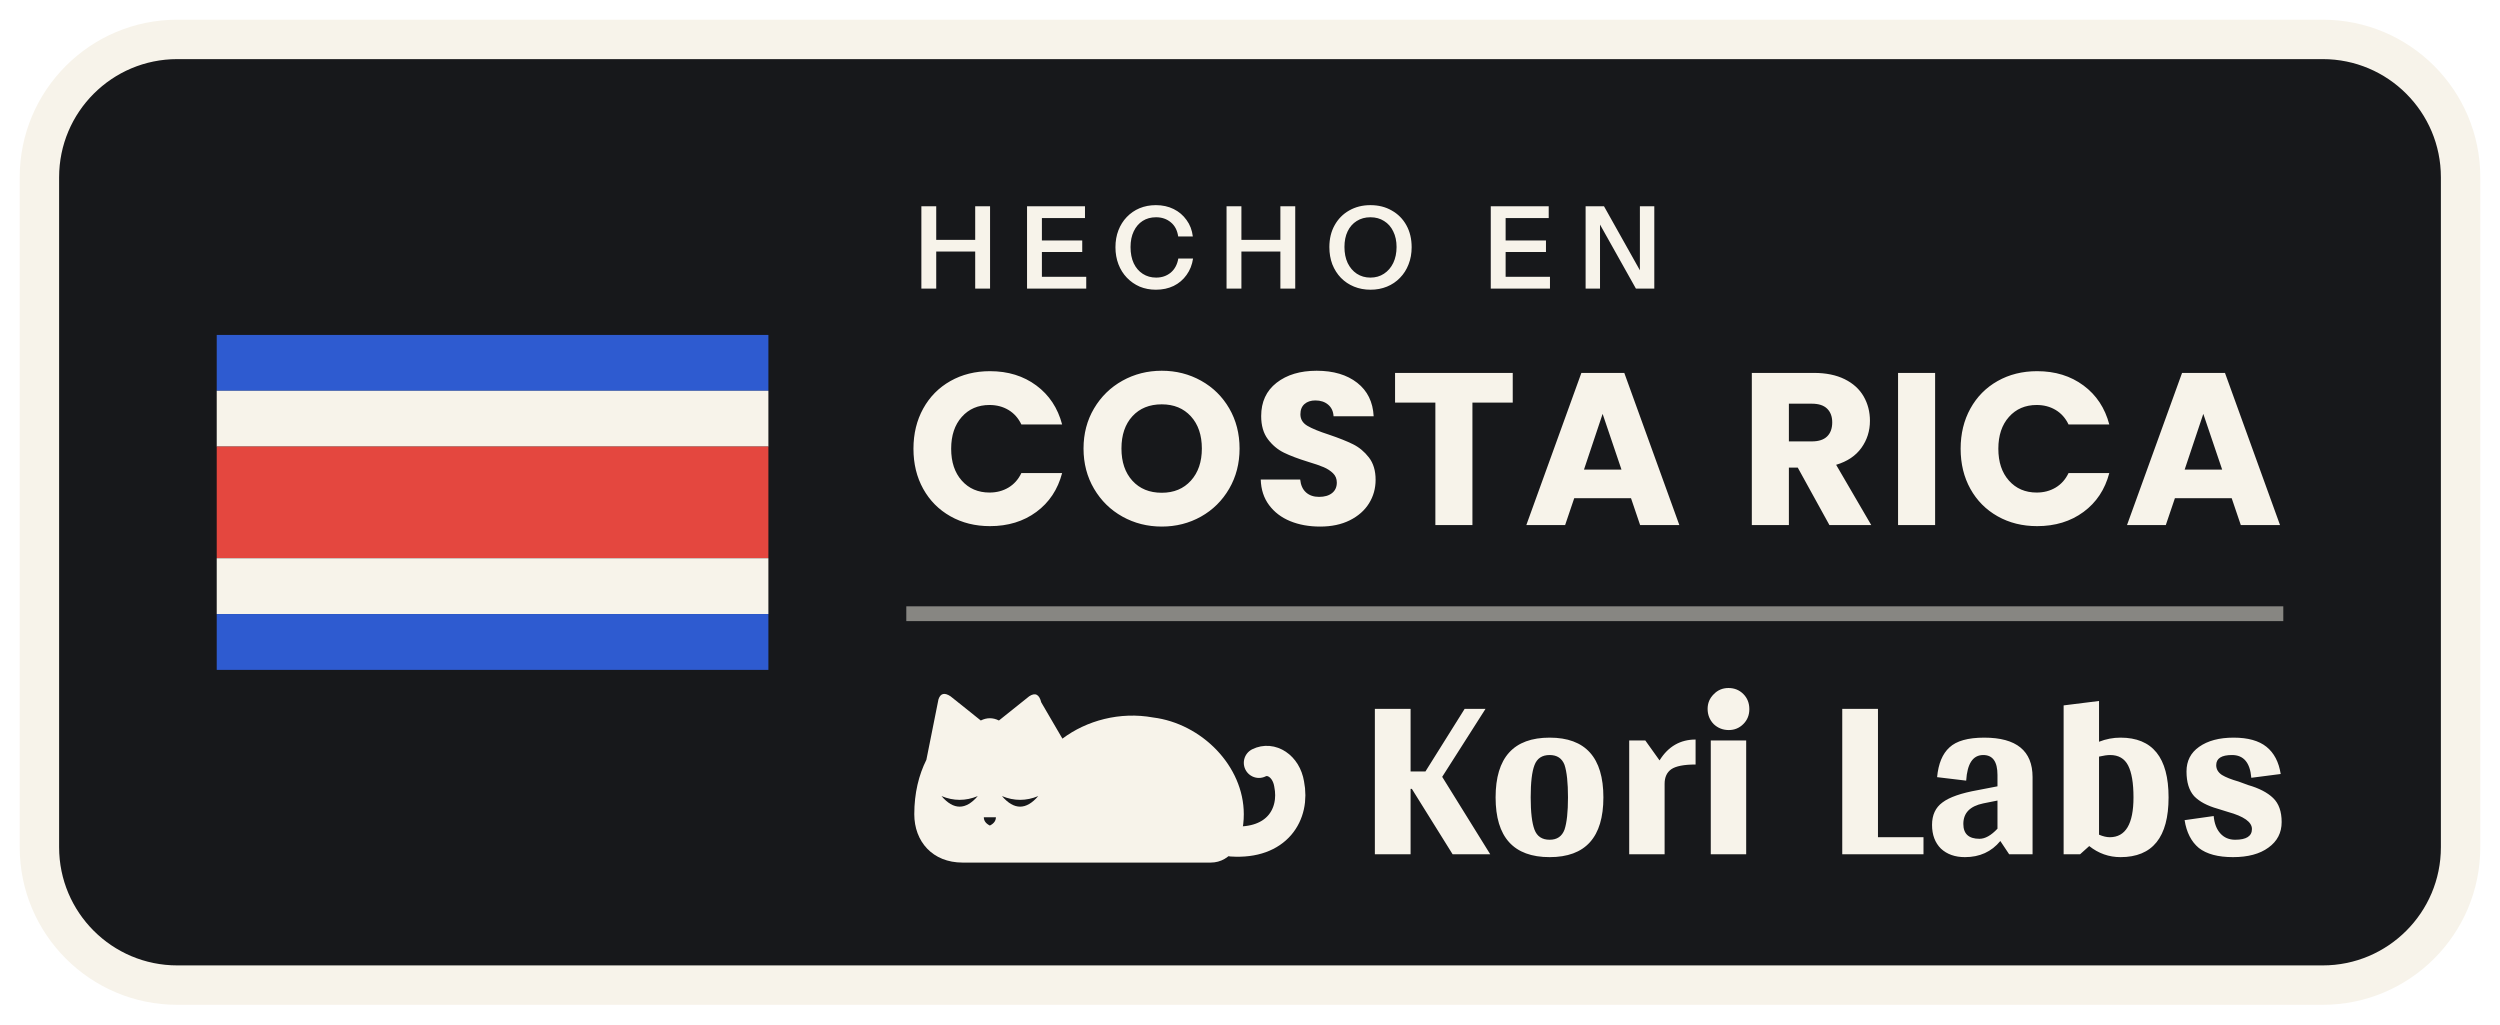
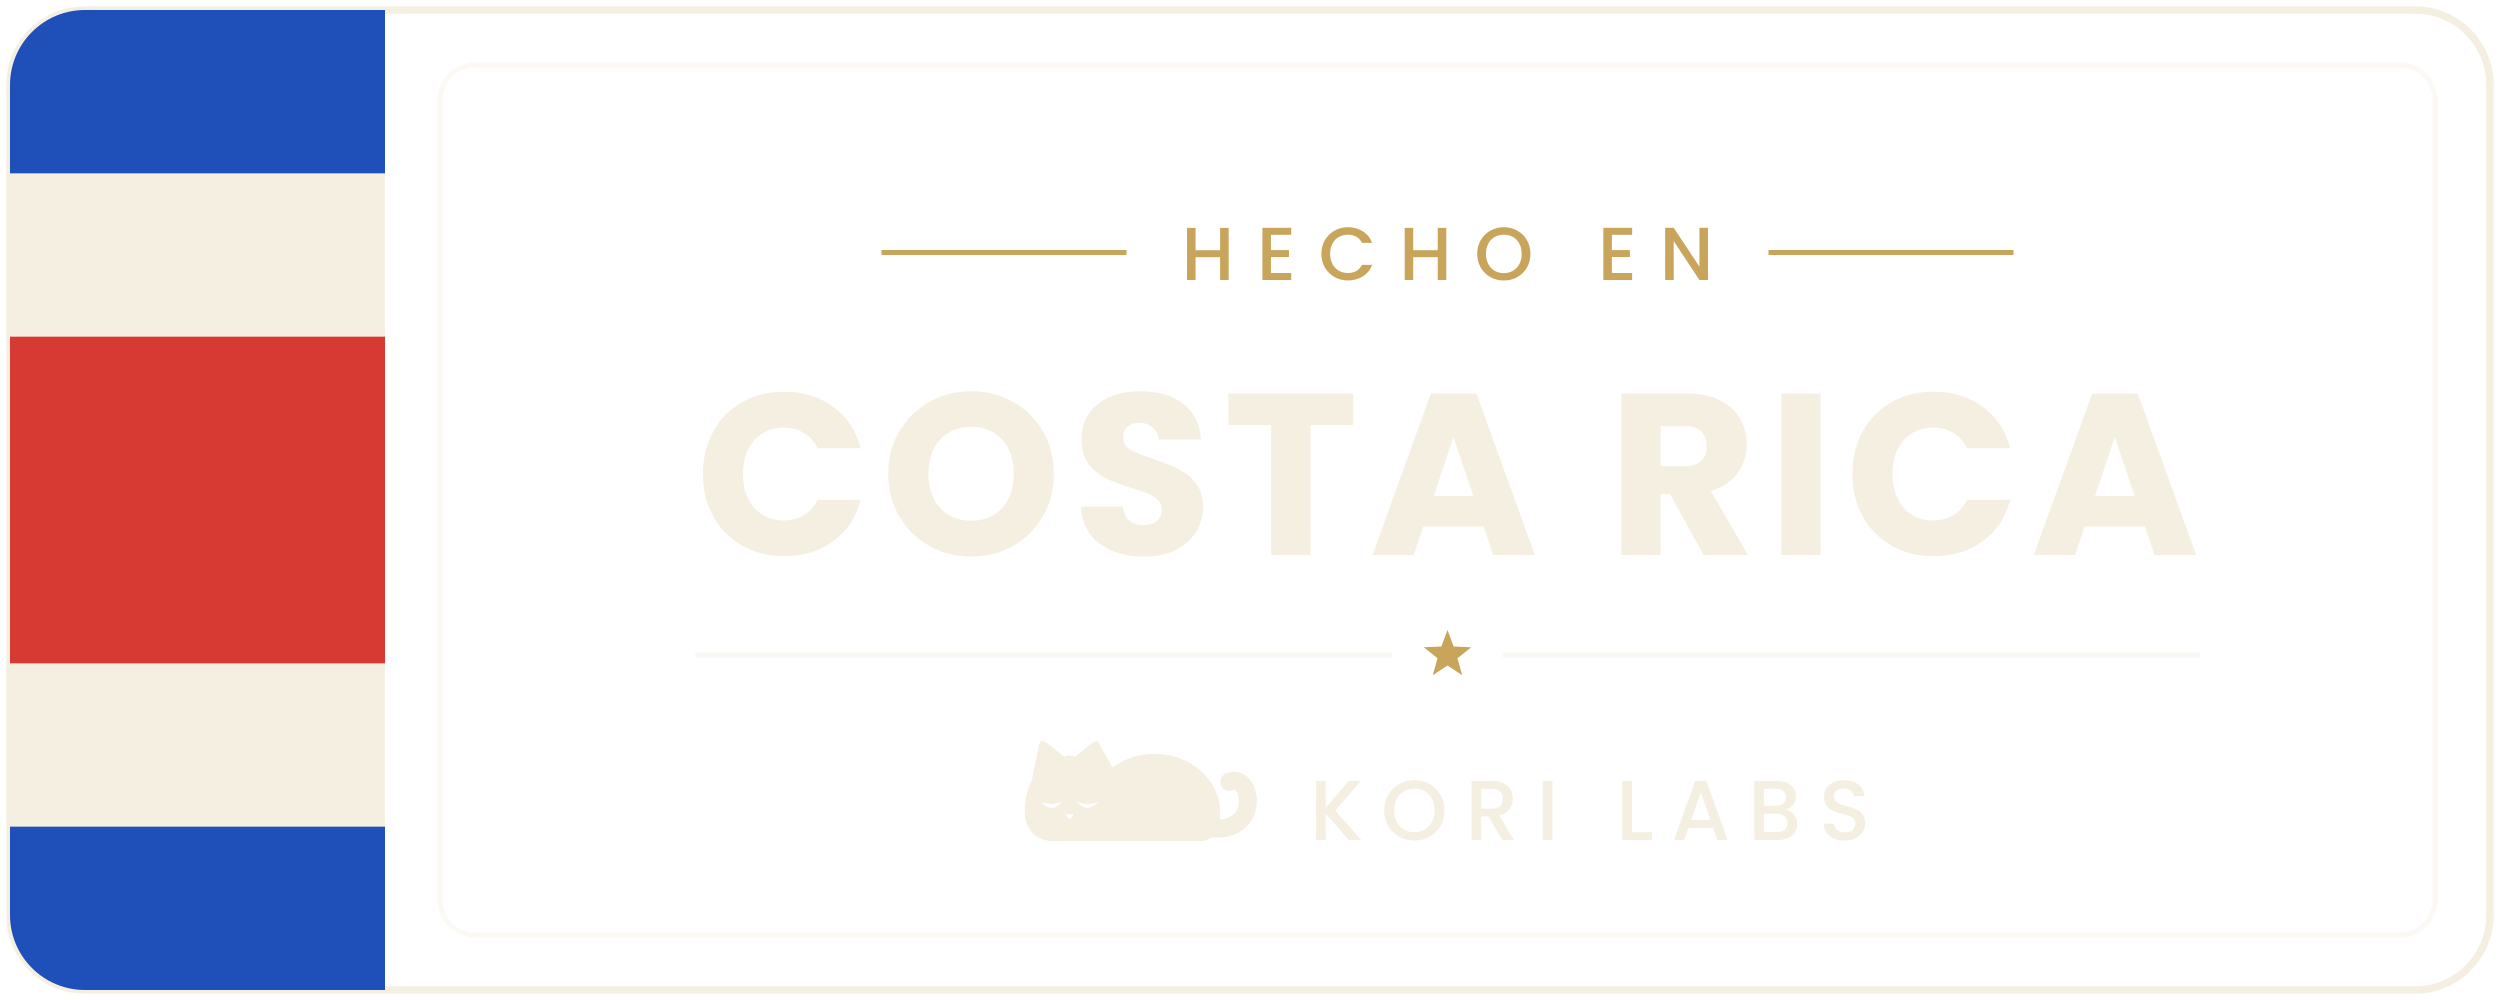
- <svg xmlns="http://www.w3.org/2000/svg" width="1000" height="410" viewBox="0 0 1000 410" fill="none">
-   <path d="M929.072 15.762H70.928C40.461 15.762 15.762 40.461 15.762 70.928V338.879C15.762 369.346 40.461 394.045 70.928 394.045H929.072C959.539 394.045 984.238 369.346 984.238 338.879V70.928C984.238 40.461 959.539 15.762 929.072 15.762Z" fill="#17181B" stroke-width="15.762" stroke="#F7F3EA" />
-   <path d="M307.356 133.974H86.69V156.304H307.356V133.974Z" fill="#2E5BD0" />
-   <path d="M307.356 156.306H86.69V178.636H307.356V156.306Z" fill="#F7F3EA" />
-   <path d="M307.356 178.63H86.69V223.287H307.356V178.63Z" fill="#E4473F" />
-   <path d="M307.356 223.293H86.69V245.624H307.356V223.293Z" fill="#F7F3EA" />
-   <path d="M307.356 245.62H86.69V267.951H307.356V245.62Z" fill="#2E5BD0" />
-   <path d="M395.983 148.471C403.208 148.471 409.391 150.378 414.535 154.193C419.679 158.007 423.117 163.209 424.851 169.797H408.553C407.34 167.254 405.62 165.318 403.395 163.989C401.17 162.659 398.642 161.995 395.81 161.995C391.244 161.995 387.546 163.584 384.714 166.763C381.882 169.941 380.466 174.189 380.466 179.506C380.466 184.823 381.882 189.071 384.714 192.25C387.546 195.428 391.244 197.018 395.81 197.018C398.642 197.018 401.17 196.353 403.395 195.024C405.62 193.694 407.34 191.758 408.553 189.216H424.851C423.117 195.804 419.679 200.991 414.535 204.776C409.391 208.562 403.208 210.455 395.983 210.455C390.088 210.455 384.815 209.14 380.162 206.51C375.51 203.881 371.884 200.225 369.283 195.544C366.682 190.863 365.382 185.517 365.382 179.506C365.382 173.496 366.682 168.135 369.283 163.425C371.884 158.715 375.51 155.045 380.162 152.416C384.815 149.786 390.088 148.471 395.983 148.471ZM433.41 179.42C433.41 173.467 434.811 168.121 437.614 163.382C440.417 158.643 444.203 154.944 448.971 152.286C453.739 149.627 458.983 148.298 464.705 148.298C470.426 148.298 475.671 149.627 480.439 152.286C485.207 154.944 488.964 158.643 491.709 163.382C494.454 168.121 495.827 173.467 495.827 179.42C495.827 185.372 494.44 190.733 491.665 195.501C488.891 200.268 485.135 203.982 480.396 206.64C475.657 209.299 470.426 210.628 464.705 210.628C458.983 210.628 453.739 209.299 448.971 206.64C444.203 203.982 440.417 200.268 437.614 195.501C434.811 190.733 433.41 185.372 433.41 179.42ZM480.742 179.42C480.742 174.045 479.283 169.754 476.365 166.546C473.446 163.339 469.559 161.735 464.705 161.735C459.792 161.735 455.877 163.324 452.958 166.503C450.04 169.681 448.581 173.987 448.581 179.42C448.581 184.794 450.04 189.085 452.958 192.293C455.877 195.501 459.792 197.104 464.705 197.104C469.559 197.104 473.446 195.486 476.365 192.25C479.283 189.013 480.742 184.737 480.742 179.42ZM504.299 191.816H520.076C520.307 194.07 521.087 195.789 522.417 196.974C523.746 198.159 525.48 198.751 527.618 198.751C529.814 198.751 531.548 198.246 532.82 197.234C534.091 196.223 534.727 194.821 534.727 193.03C534.727 191.527 534.221 190.285 533.21 189.302C532.198 188.32 530.956 187.511 529.482 186.875C528.008 186.239 525.913 185.517 523.197 184.708C519.267 183.494 516.059 182.28 513.574 181.067C511.089 179.853 508.951 178.061 507.159 175.692C505.368 173.322 504.472 170.23 504.472 166.416C504.472 160.752 506.524 156.317 510.627 153.109C514.73 149.902 520.076 148.298 526.665 148.298C533.369 148.298 538.772 149.902 542.876 153.109C546.979 156.317 549.175 160.781 549.464 166.503H533.426C533.311 164.538 532.588 162.992 531.259 161.865C529.93 160.738 528.225 160.174 526.144 160.174C524.353 160.174 522.908 160.651 521.81 161.605C520.712 162.558 520.163 163.931 520.163 165.723C520.163 167.688 521.087 169.219 522.937 170.317C524.786 171.415 527.676 172.6 531.606 173.871C535.536 175.201 538.729 176.472 541.185 177.686C543.641 178.899 545.765 180.662 547.557 182.974C549.348 185.286 550.244 188.262 550.244 191.903C550.244 195.37 549.363 198.52 547.6 201.352C545.837 204.184 543.28 206.438 539.928 208.114C536.576 209.79 532.617 210.628 528.052 210.628C523.601 210.628 519.614 209.906 516.088 208.461C512.563 207.016 509.746 204.877 507.636 202.046C505.527 199.214 504.414 195.804 504.299 191.816ZM605.095 149.165V161.041H588.971V210.021H574.147V161.041H558.023V149.165H605.095ZM652.404 199.272H629.692L626.051 210.021H610.533L632.552 149.165H649.717L671.736 210.021H656.045L652.404 199.272ZM648.59 187.828L641.048 165.549L633.593 187.828H648.59ZM731.765 210.021L719.108 187.048H715.554V210.021H700.73V149.165H725.61C730.407 149.165 734.496 150.003 737.877 151.679C741.258 153.355 743.786 155.652 745.462 158.571C747.138 161.489 747.976 164.74 747.976 168.323C747.976 172.369 746.835 175.981 744.552 179.159C742.269 182.338 738.903 184.592 734.452 185.921L748.496 210.021H731.765ZM715.554 176.559H724.743C727.459 176.559 729.497 175.894 730.855 174.565C732.213 173.236 732.892 171.357 732.892 168.93C732.892 166.618 732.213 164.798 730.855 163.469C729.497 162.139 727.459 161.475 724.743 161.475H715.554V176.559ZM774.046 149.165V210.021H759.222V149.165H774.046ZM814.853 148.471C822.078 148.471 828.261 150.378 833.405 154.193C838.549 158.007 841.987 163.209 843.721 169.797H827.423C826.21 167.254 824.49 165.318 822.265 163.989C820.04 162.659 817.512 161.995 814.68 161.995C810.114 161.995 806.416 163.584 803.584 166.763C800.752 169.941 799.336 174.189 799.336 179.506C799.336 184.823 800.752 189.071 803.584 192.25C806.416 195.428 810.114 197.018 814.68 197.018C817.512 197.018 820.04 196.353 822.265 195.024C824.49 193.694 826.21 191.758 827.423 189.216H843.721C841.987 195.804 838.549 200.991 833.405 204.776C828.261 208.562 822.078 210.455 814.853 210.455C808.958 210.455 803.685 209.14 799.033 206.51C794.38 203.881 790.754 200.225 788.153 195.544C785.552 190.863 784.252 185.517 784.252 179.506C784.252 173.496 785.552 168.135 788.153 163.425C790.754 158.715 794.38 155.045 799.033 152.416C803.685 149.786 808.958 148.471 814.853 148.471ZM892.677 199.272H869.965L866.324 210.021H850.806L872.825 149.165H889.99L912.009 210.021H896.318L892.677 199.272ZM888.863 187.828L881.321 165.549L873.866 187.828H888.863Z" fill="#F7F3EA" />
-   <path opacity="0.5" d="M362.522 245.485H913.315" stroke-width="5.911" stroke="#F7F3EA" />
-   <path d="M368.548 115.429V82.514H374.491V115.429H368.548ZM390.08 115.429V82.514H396.022V115.429H390.08ZM371.382 95.954H392.777V100.617H371.382V95.954ZM410.816 115.429V82.514H416.759V115.429H410.816ZM413.65 115.429V110.72H434.496V115.429H413.65ZM413.65 100.8V96.183H432.896V100.8H413.65ZM413.65 87.223V82.514H433.993V87.223H413.65ZM462.365 115.886C460.018 115.886 457.854 115.474 455.874 114.652C453.923 113.798 452.216 112.61 450.754 111.086C449.291 109.562 448.163 107.764 447.371 105.692C446.578 103.619 446.182 101.349 446.182 98.88C446.182 96.412 446.578 94.156 447.371 92.114C448.163 90.073 449.275 88.305 450.708 86.812C452.171 85.288 453.877 84.114 455.828 83.292C457.809 82.469 459.988 82.057 462.365 82.057C464.986 82.057 467.348 82.575 469.451 83.612C471.554 84.648 473.275 86.111 474.616 88C475.988 89.859 476.826 92.053 477.131 94.583H471.279C470.914 92.114 469.923 90.225 468.308 88.914C466.693 87.573 464.727 86.903 462.411 86.903C460.369 86.903 458.586 87.391 457.062 88.366C455.538 89.341 454.35 90.728 453.496 92.526C452.643 94.293 452.216 96.396 452.216 98.834C452.216 101.333 452.643 103.497 453.496 105.326C454.35 107.124 455.554 108.526 457.108 109.532C458.662 110.537 460.445 111.04 462.456 111.04C464.712 111.04 466.647 110.385 468.262 109.074C469.877 107.733 470.898 105.844 471.325 103.406H477.222C476.856 105.905 475.988 108.099 474.616 109.989C473.275 111.878 471.554 113.341 469.451 114.377C467.348 115.383 464.986 115.886 462.365 115.886ZM490.62 115.429V82.514H496.562V115.429H490.62ZM512.151 115.429V82.514H518.094V115.429H512.151ZM493.454 95.954H514.848V100.617H493.454V95.954ZM548.202 115.886C545.825 115.886 543.63 115.474 541.619 114.652C539.607 113.829 537.855 112.655 536.362 111.132C534.899 109.608 533.756 107.81 532.933 105.737C532.141 103.634 531.745 101.333 531.745 98.834C531.745 95.513 532.446 92.602 533.847 90.103C535.249 87.573 537.185 85.608 539.653 84.206C542.152 82.773 544.986 82.057 548.156 82.057C551.386 82.057 554.236 82.773 556.705 84.206C559.204 85.608 561.154 87.573 562.556 90.103C563.958 92.632 564.659 95.558 564.659 98.88C564.659 101.379 564.247 103.665 563.425 105.737C562.632 107.81 561.489 109.608 559.996 111.132C558.533 112.655 556.796 113.829 554.785 114.652C552.773 115.474 550.579 115.886 548.202 115.886ZM548.156 111.04C550.228 111.04 552.042 110.522 553.596 109.486C555.181 108.45 556.415 107.017 557.299 105.189C558.183 103.33 558.625 101.196 558.625 98.789C558.625 96.412 558.183 94.339 557.299 92.572C556.446 90.773 555.227 89.387 553.642 88.412C552.087 87.406 550.259 86.903 548.156 86.903C546.084 86.903 544.255 87.406 542.67 88.412C541.116 89.387 539.912 90.758 539.059 92.526C538.206 94.293 537.779 96.381 537.779 98.789C537.779 101.227 538.206 103.36 539.059 105.189C539.943 107.017 541.162 108.45 542.716 109.486C544.301 110.522 546.114 111.04 548.156 111.04ZM596.307 115.429V82.514H602.25V115.429H596.307ZM599.141 115.429V110.72H619.987V115.429H599.141ZM599.141 100.8V96.183H618.387V100.8H599.141ZM599.141 87.223V82.514H619.484V87.223H599.141ZM634.245 115.429V82.514H641.605L657.65 111.132L655.959 111.543V82.514H661.719V115.429H654.359L638.313 86.812L640.005 86.4V115.429H634.245Z" fill="#F7F3EA" />
-   <path d="M564.234 315.541V341.715H549.945V283.55H564.234V308.586H570.177L585.856 283.55H594.201L576.878 310.736L596.098 341.715H581.051L564.739 315.541H564.234ZM641.357 318.955C641.357 334.887 634.192 342.853 619.862 342.853C605.447 342.853 598.239 334.887 598.239 318.955C598.239 303.023 605.447 295.057 619.862 295.057C634.192 295.057 641.357 303.023 641.357 318.955ZM612.275 318.955C612.275 324.855 612.781 329.155 613.792 331.852C614.804 334.55 616.827 335.898 619.862 335.898C622.812 335.898 624.793 334.55 625.805 331.852C626.732 329.07 627.195 324.771 627.195 318.955C627.195 313.054 626.732 308.713 625.805 305.931C624.793 303.318 622.812 302.011 619.862 302.011C616.827 302.011 614.804 303.36 613.792 306.057C612.781 308.67 612.275 312.97 612.275 318.955ZM663.82 304.161C667.276 298.597 672.081 295.815 678.234 295.815V305.804C673.598 305.804 670.353 306.437 668.498 307.701C666.728 308.966 665.843 310.904 665.843 313.518V341.715H651.681V296.195H658.13L663.82 304.161ZM691.517 292.022C689.157 292.022 687.134 291.221 685.448 289.619C683.846 287.933 683.045 285.91 683.045 283.55C683.045 281.274 683.846 279.335 685.448 277.734C687.049 276.048 689.03 275.205 691.391 275.205C693.751 275.205 695.732 276.005 697.334 277.607C698.935 279.209 699.736 281.232 699.736 283.676C699.736 286.037 698.935 288.018 697.334 289.619C695.732 291.221 693.793 292.022 691.517 292.022ZM684.31 341.715V296.195H698.472V341.715H684.31ZM769.397 341.715H736.9V283.55H751.188V334.887H769.397V341.715ZM800.129 336.404C796.589 340.703 791.868 342.853 785.967 342.853C782.005 342.853 778.802 341.715 776.357 339.439C773.997 337.079 772.817 333.917 772.817 329.955C772.817 325.993 774.208 323.001 776.99 320.978C779.772 318.87 784.492 317.227 791.152 316.046L798.991 314.529V309.977C798.991 304.666 797.095 302.011 793.301 302.011C789.171 302.011 786.895 305.425 786.473 312.253L774.84 310.862C775.346 305.467 776.99 301.505 779.772 298.976C782.553 296.363 787.19 295.057 793.681 295.057C806.578 295.057 813.027 300.325 813.027 310.862V341.715H803.67L800.129 336.404ZM785.335 329.576C785.335 333.538 787.485 335.519 791.784 335.519C794.06 335.519 796.462 334.17 798.991 331.473V320.219L793.301 321.357C787.99 322.453 785.335 325.193 785.335 329.576ZM839.612 296.7C842.394 295.604 845.26 295.057 848.211 295.057C861.024 295.057 867.43 303.023 867.43 318.955C867.43 334.887 861.024 342.853 848.211 342.853C843.574 342.853 839.402 341.378 835.692 338.427L832.026 341.715H825.45V282.159L839.612 280.389V296.7ZM839.612 333.875C841.214 334.55 842.647 334.887 843.911 334.887C850.234 334.887 853.395 329.576 853.395 318.955C853.395 313.222 852.678 308.965 851.245 306.184C849.812 303.402 847.41 302.011 844.038 302.011C842.942 302.011 841.467 302.222 839.612 302.643V333.875ZM899.259 314.023C903.642 315.288 906.972 317.016 909.248 319.208C911.524 321.399 912.662 324.603 912.662 328.817C912.662 333.117 910.892 336.531 907.351 339.059C903.895 341.588 899.175 342.853 893.19 342.853C887.204 342.853 882.652 341.631 879.533 339.186C876.499 336.657 874.602 332.948 873.843 328.059L885.476 326.415C885.729 329.365 886.614 331.684 888.132 333.369C889.649 335.055 891.63 335.898 894.075 335.898C898.542 335.898 900.776 334.465 900.776 331.599C900.776 328.817 897.573 326.541 891.166 324.771L887.12 323.507C882.905 322.327 879.744 320.641 877.637 318.449C875.614 316.173 874.602 312.885 874.602 308.586C874.602 304.371 876.288 301.084 879.66 298.723C883.116 296.279 887.71 295.057 893.442 295.057C899.175 295.057 903.558 296.279 906.593 298.723C909.627 301.168 911.524 304.793 912.283 309.598L900.523 311.115C900.018 305.046 897.447 302.011 892.81 302.011C888.595 302.011 886.488 303.36 886.488 306.057C886.488 307.659 887.247 308.965 888.764 309.977C890.281 310.904 892.515 311.789 895.466 312.632L899.259 314.023Z" fill="#F7F3EA" />
-   <path d="M385.062 345.034C372.969 345.034 365.714 336.569 365.714 325.686C365.714 317.222 367.528 309.966 370.551 303.92L375.388 279.735C376.194 277.317 377.806 276.914 380.225 278.526L392.317 288.2C394.736 286.991 397.154 286.991 399.572 288.2L411.665 278.526C414.083 276.914 415.696 277.72 416.502 280.944L424.966 295.455C434.64 288.2 447.942 284.572 461.243 286.991C480.591 289.409 497.521 306.338 497.521 325.686C497.521 336.569 492.684 345.034 484.219 345.034H385.062ZM376.597 318.431C381.434 324.074 386.271 324.074 391.108 318.431C386.271 320.446 381.434 320.446 376.597 318.431ZM400.782 318.431C405.619 324.074 410.456 324.074 415.293 318.431C410.456 320.446 405.619 320.446 400.782 318.431ZM393.526 326.895H398.363C398.363 328.306 397.557 329.415 395.945 330.221C394.332 329.415 393.526 328.306 393.526 326.895Z" fill-rule="evenodd" clip-rule="evenodd" fill="#F7F3EA" />
-   <path d="M492.685 336.567C510.823 337.776 518.079 325.684 515.66 313.592C514.451 306.336 508.405 302.709 503.568 305.127" stroke-width="12.092" stroke-linecap="round" stroke="#F7F3EA" />
+ <svg xmlns="http://www.w3.org/2000/svg" width="1000" height="400" viewBox="0 0 1000 400">
+   <rect x="4" y="4" width="992" height="392" rx="30" fill="none" stroke="#F5EFE2" stroke-width="3" />
+   <clipPath id="c">
+     <rect x="4" y="4" width="992" height="392" rx="30" />
+   </clipPath>
+   <g clip-path="url(#c)">
+     <rect x="4" y="4.00" width="150" height="65.83" fill="#1F4FB8" />
+     <rect x="4" y="69.33" width="150" height="65.83" fill="#F5EFE2" />
+     <rect x="4" y="134.67" width="150" height="131.17" fill="#D63A33" />
+     <rect x="4" y="265.33" width="150" height="65.83" fill="#F5EFE2" />
+     <rect x="4" y="330.67" width="150" height="65.83" fill="#1F4FB8" />
+   </g>
+   <rect x="176" y="26" width="798" height="348" rx="14" fill="none" stroke="#F5EFE2" stroke-opacity="0.35" stroke-width="2" />
+   <path d="M491.46 91.15V112.0H488.04V102.88H478.23V112.0H474.81V91.15H478.23V100.09H488.04V91.15Z M508.38 93.91V100.03H515.58V102.82H508.38V109.21H516.48V112.0H504.96V91.12H516.48V93.91Z M539.19 90.88Q542.52 90.88 545.115 92.515Q547.71 94.15 548.88 97.15H544.77Q543.96 95.5 542.52 94.69Q541.08 93.88 539.19 93.88Q537.12 93.88 535.5 94.81Q533.88 95.74 532.965 97.48Q532.05 99.22 532.05 101.53Q532.05 103.84 532.965 105.58Q533.88 107.32 535.5 108.265Q537.12 109.21 539.19 109.21Q541.08 109.21 542.52 108.4Q543.96 107.59 544.77 105.94H548.88Q547.71 108.94 545.115 110.56Q542.52 112.18 539.19 112.18Q536.25 112.18 533.82 110.815Q531.39 109.45 529.965 107.02Q528.54 104.59 528.54 101.53Q528.54 98.47 529.965 96.04Q531.39 93.61 533.835 92.245Q536.28 90.88 539.19 90.88Z M578.52 91.15V112.0H575.1V102.88H565.29V112.0H561.87V91.15H565.29V100.09H575.1V91.15Z M590.88 101.53Q590.88 98.47 592.305 96.04Q593.73 93.61 596.175 92.245Q598.62 90.88 601.53 90.88Q604.47 90.88 606.915 92.245Q609.36 93.61 610.77 96.04Q612.18 98.47 612.18 101.53Q612.18 104.59 610.77 107.035Q609.36 109.48 606.915 110.845Q604.47 112.21 601.53 112.21Q598.62 112.21 596.175 110.845Q593.73 109.48 592.305 107.035Q590.88 104.59 590.88 101.53ZM608.67 101.53Q608.67 99.22 607.755 97.48Q606.84 95.74 605.22 94.81Q603.6 93.88 601.53 93.88Q599.46 93.88 597.84 94.81Q596.22 95.74 595.305 97.48Q594.39 99.22 594.39 101.53Q594.39 103.84 595.305 105.595Q596.22 107.35 597.84 108.295Q599.46 109.24 601.53 109.24Q603.6 109.24 605.22 108.295Q606.84 107.35 607.755 105.595Q608.67 103.84 608.67 101.53Z  M644.76 93.91V100.03H651.96V102.82H644.76V109.21H652.86V112.0H641.34V91.12H652.86V93.91Z M683.19 112.0H679.77L669.48 96.43V112.0H666.06V91.12H669.48L679.77 106.66V91.12H683.19Z" fill="#C9A55B" />
+   <line x1="450.6" y1="101" x2="352.6" y2="101" stroke="#C9A55B" stroke-width="2" />
+   <line x1="707.4" y1="101" x2="805.4" y2="101" stroke="#C9A55B" stroke-width="2" />
+   <path d="M313.658 156.68Q325.158 156.68 333.346 162.752Q341.534 168.824 344.294 179.312H326.998Q325.066 175.264 321.524 173.148Q317.982 171.032 313.474 171.032Q306.206 171.032 301.698 176.092Q297.19 181.152 297.19 189.616Q297.19 198.08 301.698 203.14Q306.206 208.2 313.474 208.2Q317.982 208.2 321.524 206.084Q325.066 203.968 326.998 199.92H344.294Q341.534 210.408 333.346 216.434Q325.158 222.46 313.658 222.46Q304.274 222.46 296.868 218.274Q289.462 214.088 285.322 206.636Q281.182 199.184 281.182 189.616Q281.182 180.048 285.322 172.55Q289.462 165.052 296.868 160.866Q304.274 156.68 313.658 156.68Z M355.286 189.524Q355.286 180.048 359.748 172.504Q364.21 164.96 371.8 160.728Q379.39 156.496 388.498 156.496Q397.606 156.496 405.196 160.728Q412.786 164.96 417.156 172.504Q421.526 180.048 421.526 189.524Q421.526 199.0 417.11 206.59Q412.694 214.18 405.15 218.412Q397.606 222.644 388.498 222.644Q379.39 222.644 371.8 218.412Q364.21 214.18 359.748 206.59Q355.286 199.0 355.286 189.524ZM405.518 189.524Q405.518 180.968 400.872 175.862Q396.226 170.756 388.498 170.756Q380.678 170.756 376.032 175.816Q371.386 180.876 371.386 189.524Q371.386 198.08 376.032 203.186Q380.678 208.292 388.498 208.292Q396.226 208.292 400.872 203.14Q405.518 197.988 405.518 189.524Z M432.426 202.68H449.17Q449.538 206.268 451.654 208.154Q453.77 210.04 457.174 210.04Q460.67 210.04 462.694 208.43Q464.718 206.82 464.718 203.968Q464.718 201.576 463.108 200.012Q461.498 198.448 459.152 197.436Q456.806 196.424 452.482 195.136Q446.226 193.204 442.27 191.272Q438.314 189.34 435.462 185.568Q432.61 181.796 432.61 175.724Q432.61 166.708 439.142 161.602Q445.674 156.496 456.162 156.496Q466.834 156.496 473.366 161.602Q479.898 166.708 480.358 175.816H463.338Q463.154 172.688 461.038 170.894Q458.922 169.1 455.61 169.1Q452.758 169.1 451.01 170.618Q449.262 172.136 449.262 174.988Q449.262 178.116 452.206 179.864Q455.15 181.612 461.406 183.636Q467.662 185.752 471.572 187.684Q475.482 189.616 478.334 193.296Q481.186 196.976 481.186 202.772Q481.186 208.292 478.38 212.8Q475.574 217.308 470.238 219.976Q464.902 222.644 457.634 222.644Q450.55 222.644 444.938 220.344Q439.326 218.044 435.968 213.536Q432.61 209.028 432.426 202.68Z M541.306 157.416V170.02H524.194V222.0H508.462V170.02H491.35V157.416Z M593.422 210.592H569.318L565.454 222.0H548.986L572.354 157.416H590.57L613.938 222.0H597.286ZM589.374 198.448 581.37 174.804 573.458 198.448Z  M681.462 222.0 668.03 197.62H664.258V222.0H648.526V157.416H674.93Q682.566 157.416 687.948 160.084Q693.33 162.752 695.998 167.398Q698.666 172.044 698.666 177.748Q698.666 184.188 695.032 189.248Q691.398 194.308 684.314 196.424L699.218 222.0ZM664.258 186.488H674.01Q678.334 186.488 680.496 184.372Q682.658 182.256 682.658 178.392Q682.658 174.712 680.496 172.596Q678.334 170.48 674.01 170.48H664.258Z M728.242 157.416V222.0H712.51V157.416Z M773.458 156.68Q784.958 156.68 793.146 162.752Q801.334 168.824 804.094 179.312H786.798Q784.866 175.264 781.324 173.148Q777.782 171.032 773.274 171.032Q766.006 171.032 761.498 176.092Q756.99 181.152 756.99 189.616Q756.99 198.08 761.498 203.14Q766.006 208.2 773.274 208.2Q777.782 208.2 781.324 206.084Q784.866 203.968 786.798 199.92H804.094Q801.334 210.408 793.146 216.434Q784.958 222.46 773.458 222.46Q764.074 222.46 756.668 218.274Q749.262 214.088 745.122 206.636Q740.982 199.184 740.982 189.616Q740.982 180.048 745.122 172.55Q749.262 165.052 756.668 160.866Q764.074 156.68 773.458 156.68Z M857.958 210.592H833.854L829.99 222.0H813.522L836.89 157.416H855.106L878.474 222.0H861.822ZM853.91 198.448 845.906 174.804 837.994 198.448Z" fill="#F5EFE2" />
+   <line x1="278.1" y1="262" x2="557.0" y2="262" stroke="#F5EFE2" stroke-opacity="0.45" stroke-width="2" />
+   <line x1="601.0" y1="262" x2="879.9" y2="262" stroke="#F5EFE2" stroke-opacity="0.45" stroke-width="2" />
+   <polygon points="579.00,252.00 581.47,258.60 588.51,258.91 582.99,263.30 584.88,270.09 579.00,266.20 573.12,270.09 575.01,263.30 569.49,258.91 576.53,258.60" fill="#C9A55B" />
+   <g transform="translate(409.88 296.00) scale(0.5935) translate(-365.7 -276.9)">
+     <path d="M385.062 345.034C372.969 345.034 365.714 336.569 365.714 325.686C365.714 317.222 367.528 309.966 370.551 303.92L375.388 279.735C376.194 277.317 377.806 276.914 380.225 278.526L392.317 288.2C394.736 286.991 397.154 286.991 399.572 288.2L411.665 278.526C414.083 276.914 415.696 277.72 416.502 280.944L424.966 295.455C434.64 288.2 447.942 284.572 461.243 286.991C480.591 289.409 497.521 306.338 497.521 325.686C497.521 336.569 492.684 345.034 484.219 345.034H385.062ZM376.597 318.431C381.434 324.074 386.271 324.074 391.108 318.431C386.271 320.446 381.434 320.446 376.597 318.431ZM400.782 318.431C405.619 324.074 410.456 324.074 415.293 318.431C410.456 320.446 405.619 320.446 400.782 318.431ZM393.526 326.895H398.363C398.363 328.306 397.557 329.415 395.945 330.221C394.332 329.415 393.526 328.306 393.526 326.895Z" fill-rule="evenodd" fill="#F5EFE2" />
+     <path d="M492.685 336.567C510.823 337.776 518.079 325.684 515.66 313.592C514.451 306.336 508.405 302.709 503.568 305.127" fill="none" stroke="#F5EFE2" stroke-width="12.09" stroke-linecap="round" />
+   </g>
+   <path d="M539.456 336.0 530.31 325.426V336.0H526.434V312.37H530.31V323.148L539.49 312.37H544.352L534.084 324.202L544.522 336.0Z M553.664 324.134Q553.664 320.666 555.279 317.912Q556.894 315.158 559.665 313.611Q562.436 312.064 565.734 312.064Q569.066 312.064 571.837 313.611Q574.608 315.158 576.206 317.912Q577.804 320.666 577.804 324.134Q577.804 327.602 576.206 330.373Q574.608 333.144 571.837 334.691Q569.066 336.238 565.734 336.238Q562.436 336.238 559.665 334.691Q556.894 333.144 555.279 330.373Q553.664 327.602 553.664 324.134ZM573.826 324.134Q573.826 321.516 572.789 319.544Q571.752 317.572 569.916 316.518Q568.08 315.464 565.734 315.464Q563.388 315.464 561.552 316.518Q559.716 317.572 558.679 319.544Q557.642 321.516 557.642 324.134Q557.642 326.752 558.679 328.741Q559.716 330.73 561.552 331.801Q563.388 332.872 565.734 332.872Q568.08 332.872 569.916 331.801Q571.752 330.73 572.789 328.741Q573.826 326.752 573.826 324.134Z M600.886 336.0 595.446 326.548H592.488V336.0H588.612V312.37H596.772Q599.492 312.37 601.379 313.322Q603.266 314.274 604.201 315.872Q605.136 317.47 605.136 319.442Q605.136 321.754 603.793 323.641Q602.45 325.528 599.662 326.208L605.51 336.0ZM592.488 323.454H596.772Q598.948 323.454 600.053 322.366Q601.158 321.278 601.158 319.442Q601.158 317.606 600.07 316.569Q598.982 315.532 596.772 315.532H592.488Z M620.976 312.37V336.0H617.1V312.37Z  M652.792 332.872H660.782V336.0H648.916V312.37H652.792Z M685.258 331.172H675.364L673.664 336.0H669.618L678.084 312.336H682.572L691.038 336.0H686.958ZM684.17 328.01 680.328 317.028 676.452 328.01Z M718.914 329.642Q718.914 331.444 717.979 332.889Q717.044 334.334 715.276 335.167Q713.508 336.0 711.162 336.0H701.71V312.37H710.72Q713.134 312.37 714.868 313.186Q716.602 314.002 717.486 315.379Q718.37 316.756 718.37 318.456Q718.37 320.496 717.282 321.856Q716.194 323.216 714.358 323.862Q716.262 324.202 717.588 325.868Q718.914 327.534 718.914 329.642ZM705.586 322.298H710.38Q712.284 322.298 713.355 321.431Q714.426 320.564 714.426 318.932Q714.426 317.334 713.355 316.433Q712.284 315.532 710.38 315.532H705.586ZM715.038 329.234Q715.038 327.5 713.848 326.48Q712.658 325.46 710.686 325.46H705.586V332.838H710.822Q712.794 332.838 713.916 331.886Q715.038 330.934 715.038 329.234Z M729.552 329.472H733.7Q733.836 331.002 734.907 331.988Q735.978 332.974 737.916 332.974Q739.922 332.974 741.044 332.005Q742.166 331.036 742.166 329.506Q742.166 328.316 741.469 327.568Q740.772 326.82 739.735 326.412Q738.698 326.004 736.862 325.528Q734.55 324.916 733.105 324.287Q731.66 323.658 730.64 322.332Q729.62 321.006 729.62 318.796Q729.62 316.756 730.64 315.226Q731.66 313.696 733.496 312.88Q735.332 312.064 737.746 312.064Q741.18 312.064 743.373 313.781Q745.566 315.498 745.804 318.49H741.52Q741.418 317.198 740.296 316.28Q739.174 315.362 737.338 315.362Q735.672 315.362 734.618 316.212Q733.564 317.062 733.564 318.66Q733.564 319.748 734.227 320.445Q734.89 321.142 735.91 321.55Q736.93 321.958 738.698 322.434Q741.044 323.08 742.523 323.726Q744.002 324.372 745.039 325.715Q746.076 327.058 746.076 329.302Q746.076 331.104 745.107 332.702Q744.138 334.3 742.285 335.269Q740.432 336.238 737.916 336.238Q735.536 336.238 733.632 335.405Q731.728 334.572 730.64 333.042Q729.552 331.512 729.552 329.472Z" fill="#F5EFE2" />
</svg>
